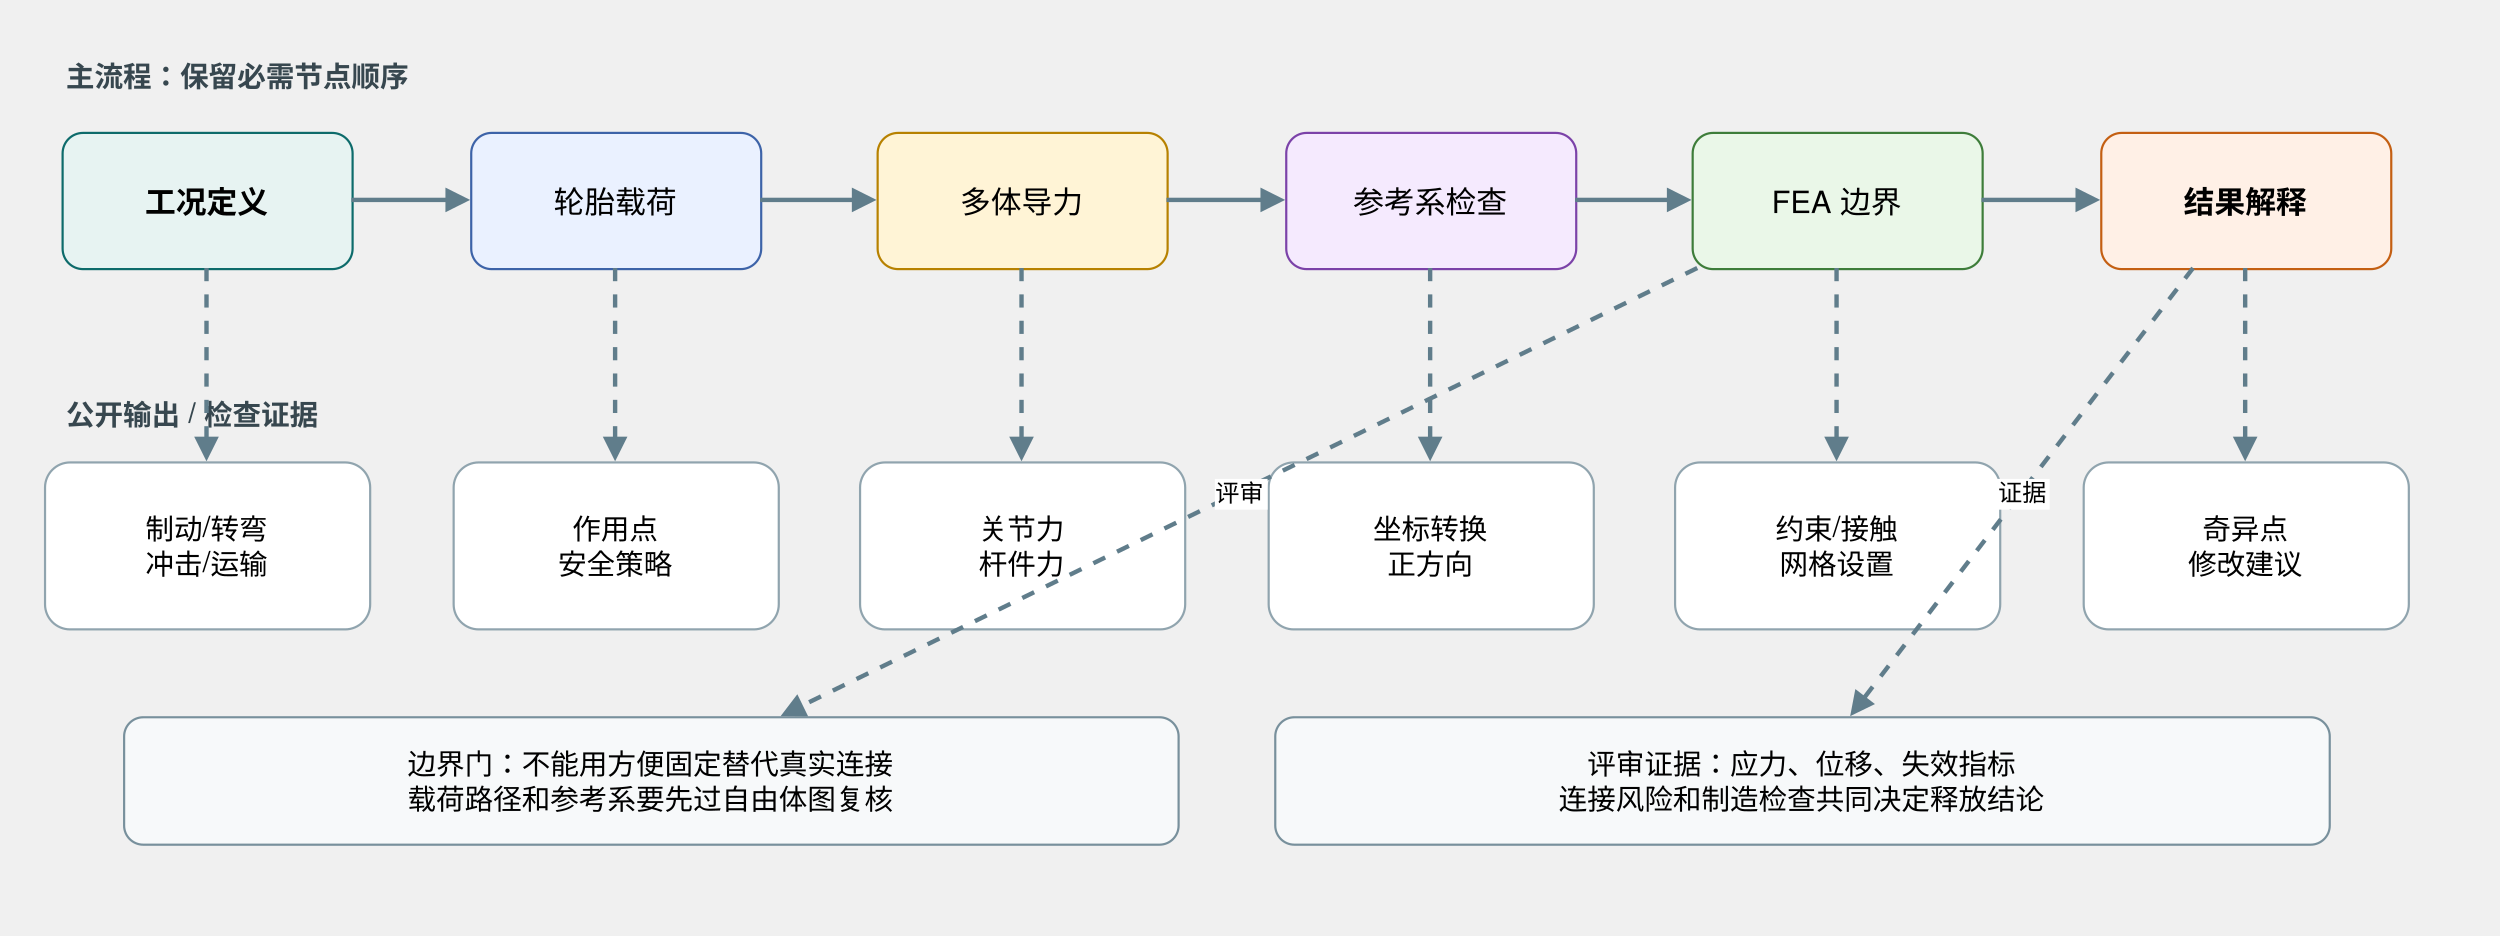
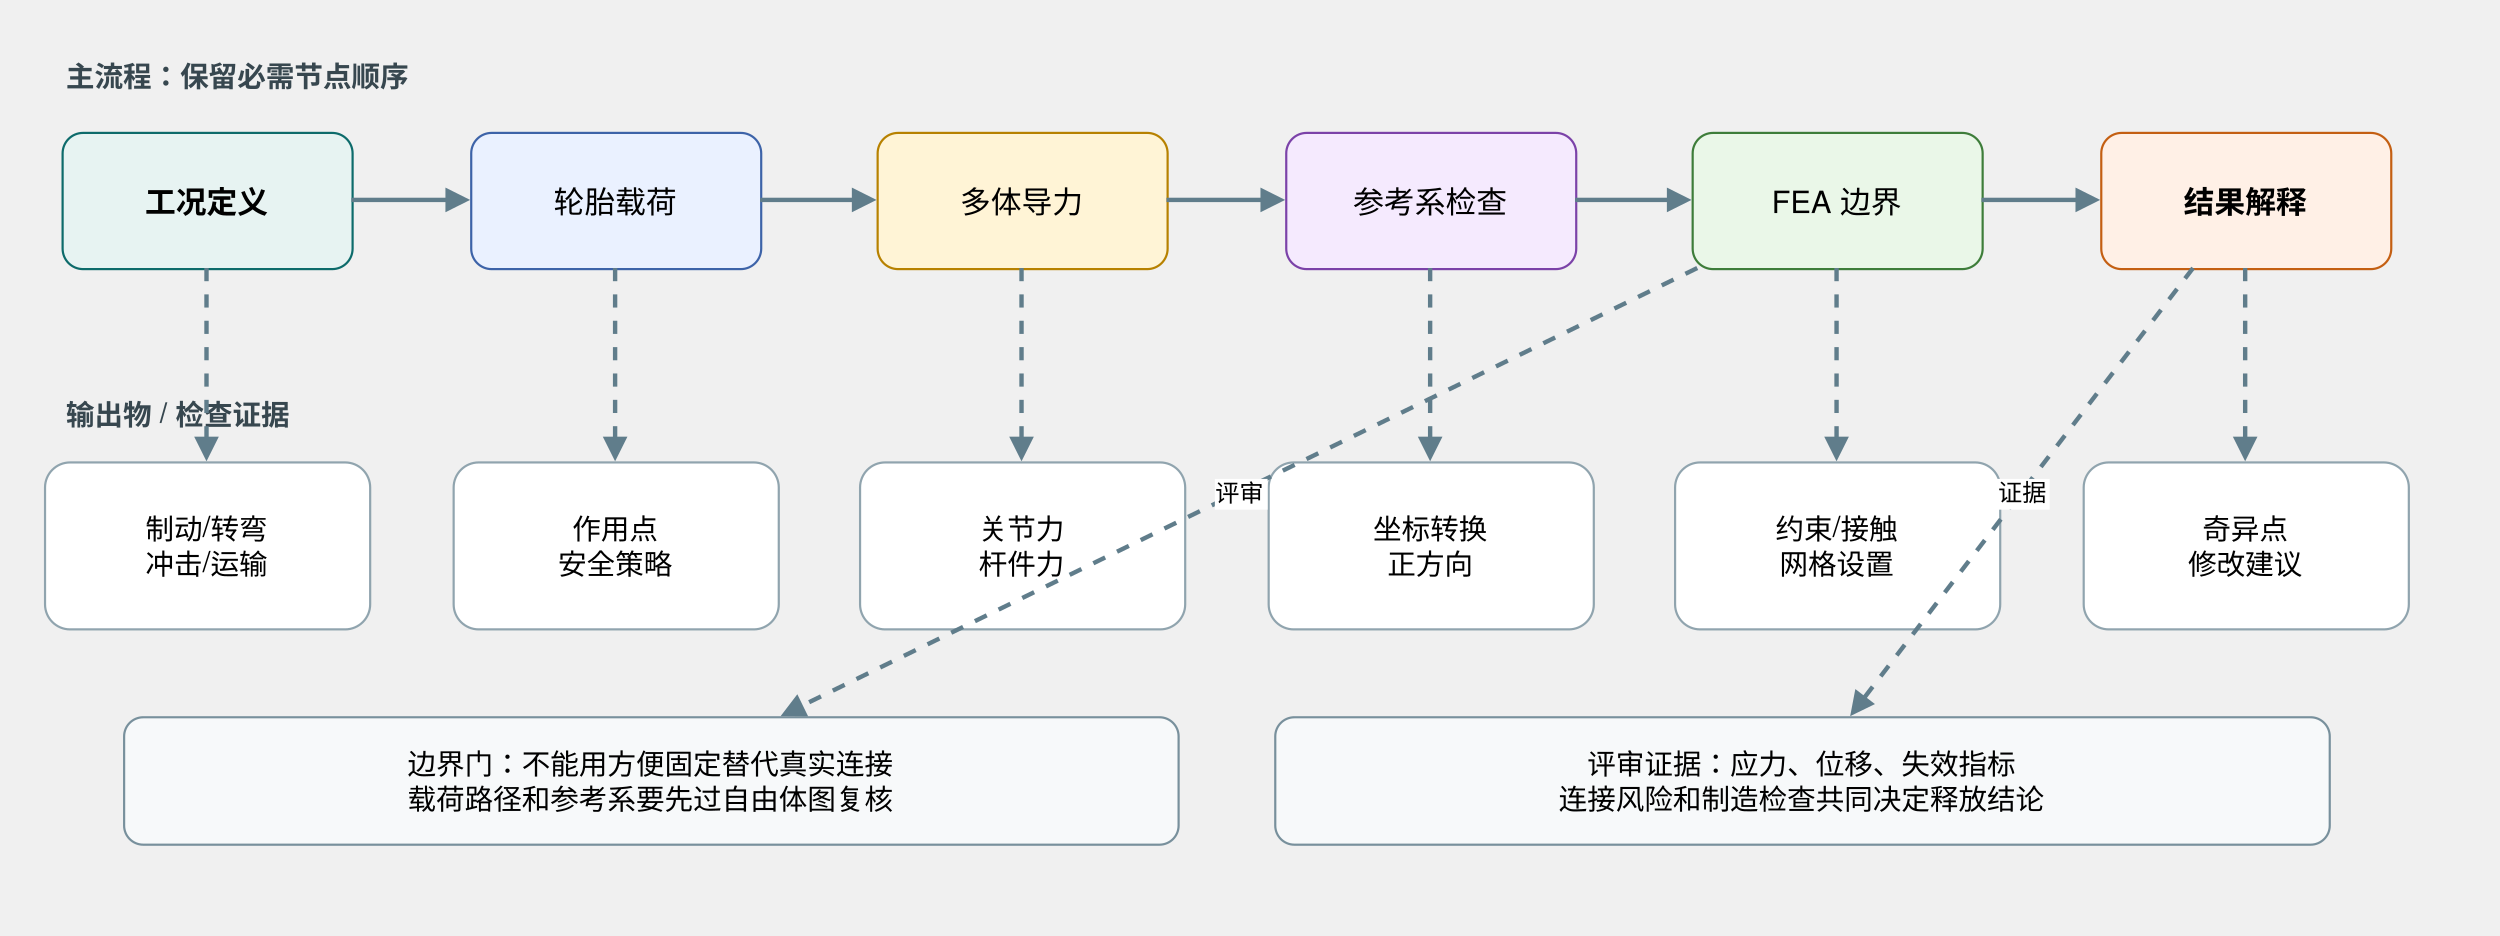
<svg xmlns="http://www.w3.org/2000/svg" style="background: transparent; background-color: transparent; color-scheme: light;" version="1.1" width="1138px" height="426px" viewBox="0 0 1138 426">
  <defs />
  <g>
    <g data-cell-id="0">
      <g data-cell-id="1">
        <g data-cell-id="lane_flow">
          <g transform="translate(0.5,0.5)">
            <rect x="28" y="20" width="360" height="28" fill="none" stroke="none" pointer-events="all" />
          </g>
          <g>
            <g fill="#37474f" font-family="Helvetica" font-weight="bold" text-anchor="start" font-size="13px" style="fill: light-dark(rgb(55, 71, 79), rgb(167, 181, 188));">
              <text x="30" y="39.5">主流程：保留必需节点顺序</text>
            </g>
          </g>
        </g>
        <g data-cell-id="lane_artifacts">
          <g transform="translate(0.5,0.5)">
            <rect x="28" y="174" width="360" height="28" fill="none" stroke="none" pointer-events="all" />
          </g>
          <g>
            <g fill="#37474f" font-family="Helvetica" font-weight="bold" text-anchor="start" font-size="13px" style="fill: light-dark(rgb(55, 71, 79), rgb(167, 181, 188));">
-               <text x="30" y="193.5">公开输出 / 检查证据</text>
+               <text x="30" y="193.5">输出物 / 检查证据</text>
            </g>
          </g>
        </g>
        <g data-cell-id="n1">
          <g transform="translate(0.5,0.5)">
            <rect x="28" y="60" width="132" height="62" rx="9.3" ry="9.3" fill="#e7f3f2" stroke="#0d6b6b" pointer-events="all" style="fill: light-dark(rgb(231, 243, 242), rgb(22, 32, 31)); stroke: light-dark(rgb(13, 107, 107), rgb(98, 179, 179));" />
          </g>
          <g>
            <g fill="#000000" font-family="Helvetica" font-weight="bold" text-anchor="middle" font-size="14px" style="fill: light-dark(rgb(0, 0, 0), rgb(255, 255, 255));">
              <text x="94" y="97">工况定义</text>
            </g>
          </g>
        </g>
        <g data-cell-id="a1">
          <g transform="translate(0.5,0.5)">
            <rect x="20" y="210" width="148" height="76" rx="11.4" ry="11.4" fill="#ffffff" stroke="#90a4ae" pointer-events="all" style="fill: light-dark(rgb(255, 255, 255), rgb(18, 18, 18)); stroke: light-dark(rgb(144, 164, 174), rgb(85, 102, 110));" />
          </g>
          <g>
            <g fill="#000000" font-family="Helvetica" text-anchor="middle" font-size="13px" style="fill: light-dark(rgb(0, 0, 0), rgb(255, 255, 255));">
              <text x="94" y="245.5">制动/转弯</text>
              <text x="94" y="261.5">冲击/运输</text>
            </g>
          </g>
        </g>
        <g data-cell-id="d1">
          <g>
            <path d="M 94 122 L 94 199.76" fill="none" stroke="#607d8b" stroke-width="2" stroke-miterlimit="10" stroke-dasharray="6 6" pointer-events="stroke" style="stroke: light-dark(rgb(96, 125, 139), rgb(114, 139, 151));" />
            <path d="M 94 207.76 L 90 199.76 L 98 199.76 Z" fill="#607d8b" stroke="#607d8b" stroke-width="2" stroke-miterlimit="10" pointer-events="all" style="fill: light-dark(rgb(96, 125, 139), rgb(114, 139, 151)); stroke: light-dark(rgb(96, 125, 139), rgb(114, 139, 151));" />
          </g>
        </g>
        <g data-cell-id="n2">
          <g transform="translate(0.5,0.5)">
            <rect x="214" y="60" width="132" height="62" rx="9.3" ry="9.3" fill="#eaf1ff" stroke="#3d63a8" pointer-events="all" style="fill: light-dark(rgb(234, 241, 255), rgb(25, 31, 43)); stroke: light-dark(rgb(61, 99, 168), rgb(125, 158, 217));" />
          </g>
          <g>
            <g fill="#000000" font-family="Helvetica" text-anchor="middle" font-size="14px" style="fill: light-dark(rgb(0, 0, 0), rgb(255, 255, 255));">
              <text x="280" y="97">轮胎载荷</text>
            </g>
          </g>
        </g>
        <g data-cell-id="a2">
          <g transform="translate(0.5,0.5)">
            <rect x="206" y="210" width="148" height="76" rx="11.4" ry="11.4" fill="#ffffff" stroke="#90a4ae" pointer-events="all" style="fill: light-dark(rgb(255, 255, 255), rgb(18, 18, 18)); stroke: light-dark(rgb(144, 164, 174), rgb(85, 102, 110));" />
          </g>
          <g>
            <g fill="#000000" font-family="Helvetica" text-anchor="middle" font-size="13px" style="fill: light-dark(rgb(0, 0, 0), rgb(255, 255, 255));">
              <text x="280" y="245.5">作用点</text>
              <text x="280" y="261.5">安全策略</text>
            </g>
          </g>
        </g>
        <g data-cell-id="d2">
          <g>
            <path d="M 280 122 L 280 199.76" fill="none" stroke="#607d8b" stroke-width="2" stroke-miterlimit="10" stroke-dasharray="6 6" pointer-events="stroke" style="stroke: light-dark(rgb(96, 125, 139), rgb(114, 139, 151));" />
            <path d="M 280 207.76 L 276 199.76 L 284 199.76 Z" fill="#607d8b" stroke="#607d8b" stroke-width="2" stroke-miterlimit="10" pointer-events="all" style="fill: light-dark(rgb(96, 125, 139), rgb(114, 139, 151)); stroke: light-dark(rgb(96, 125, 139), rgb(114, 139, 151));" />
          </g>
        </g>
        <g data-cell-id="n3">
          <g transform="translate(0.5,0.5)">
            <rect x="399" y="60" width="132" height="62" rx="9.3" ry="9.3" fill="#fff4d6" stroke="#b78100" pointer-events="all" style="fill: light-dark(rgb(255, 244, 214), rgb(36, 27, 1)); stroke: light-dark(rgb(183, 129, 0), rgb(168, 122, 11));" />
          </g>
          <g>
            <g fill="#000000" font-family="Helvetica" text-anchor="middle" font-size="14px" style="fill: light-dark(rgb(0, 0, 0), rgb(255, 255, 255));">
              <text x="465" y="97">多体导力</text>
            </g>
          </g>
        </g>
        <g data-cell-id="a3">
          <g transform="translate(0.5,0.5)">
            <rect x="391" y="210" width="148" height="76" rx="11.4" ry="11.4" fill="#ffffff" stroke="#90a4ae" pointer-events="all" style="fill: light-dark(rgb(255, 255, 255), rgb(18, 18, 18)); stroke: light-dark(rgb(144, 164, 174), rgb(85, 102, 110));" />
          </g>
          <g>
            <g fill="#000000" font-family="Helvetica" text-anchor="middle" font-size="13px" style="fill: light-dark(rgb(0, 0, 0), rgb(255, 255, 255));">
              <text x="465" y="245.5">关节力</text>
              <text x="465" y="261.5">杆件力</text>
            </g>
          </g>
        </g>
        <g data-cell-id="d3">
          <g>
            <path d="M 465 122 L 465 199.76" fill="none" stroke="#607d8b" stroke-width="2" stroke-miterlimit="10" stroke-dasharray="6 6" pointer-events="stroke" style="stroke: light-dark(rgb(96, 125, 139), rgb(114, 139, 151));" />
            <path d="M 465 207.76 L 461 199.76 L 469 199.76 Z" fill="#607d8b" stroke="#607d8b" stroke-width="2" stroke-miterlimit="10" pointer-events="all" style="fill: light-dark(rgb(96, 125, 139), rgb(114, 139, 151)); stroke: light-dark(rgb(96, 125, 139), rgb(114, 139, 151));" />
          </g>
        </g>
        <g data-cell-id="n4">
          <g transform="translate(0.5,0.5)">
            <rect x="585" y="60" width="132" height="62" rx="9.3" ry="9.3" fill="#f5eafe" stroke="#7b42a8" pointer-events="all" style="fill: light-dark(rgb(245, 234, 254), rgb(39, 29, 46)); stroke: light-dark(rgb(123, 66, 168), rgb(196, 147, 234));" />
          </g>
          <g>
            <g fill="#000000" font-family="Helvetica" text-anchor="middle" font-size="14px" style="fill: light-dark(rgb(0, 0, 0), rgb(255, 255, 255));">
              <text x="651" y="97">参考系检查</text>
            </g>
          </g>
        </g>
        <g data-cell-id="a4">
          <g transform="translate(0.5,0.5)">
            <rect x="577" y="210" width="148" height="76" rx="11.4" ry="11.4" fill="#ffffff" stroke="#90a4ae" pointer-events="all" style="fill: light-dark(rgb(255, 255, 255), rgb(18, 18, 18)); stroke: light-dark(rgb(144, 164, 174), rgb(85, 102, 110));" />
          </g>
          <g>
            <g fill="#000000" font-family="Helvetica" text-anchor="middle" font-size="13px" style="fill: light-dark(rgb(0, 0, 0), rgb(255, 255, 255));">
              <text x="651" y="245.5">坐标转换</text>
              <text x="651" y="261.5">正方向</text>
            </g>
          </g>
        </g>
        <g data-cell-id="d4">
          <g>
            <path d="M 651 122 L 651 199.76" fill="none" stroke="#607d8b" stroke-width="2" stroke-miterlimit="10" stroke-dasharray="6 6" pointer-events="stroke" style="stroke: light-dark(rgb(96, 125, 139), rgb(114, 139, 151));" />
            <path d="M 651 207.76 L 647 199.76 L 655 199.76 Z" fill="#607d8b" stroke="#607d8b" stroke-width="2" stroke-miterlimit="10" pointer-events="all" style="fill: light-dark(rgb(96, 125, 139), rgb(114, 139, 151)); stroke: light-dark(rgb(96, 125, 139), rgb(114, 139, 151));" />
          </g>
        </g>
        <g data-cell-id="n5">
          <g transform="translate(0.5,0.5)">
            <rect x="770" y="60" width="132" height="62" rx="9.3" ry="9.3" fill="#eaf7e8" stroke="#3e7d3a" pointer-events="all" style="fill: light-dark(rgb(234, 247, 232), rgb(21, 32, 19)); stroke: light-dark(rgb(62, 125, 58), rgb(107, 161, 104));" />
          </g>
          <g>
            <g fill="#000000" font-family="Helvetica" text-anchor="middle" font-size="14px" style="fill: light-dark(rgb(0, 0, 0), rgb(255, 255, 255));">
              <text x="836" y="97">FEA 边界</text>
            </g>
          </g>
        </g>
        <g data-cell-id="a5">
          <g transform="translate(0.5,0.5)">
            <rect x="762" y="210" width="148" height="76" rx="11.4" ry="11.4" fill="#ffffff" stroke="#90a4ae" pointer-events="all" style="fill: light-dark(rgb(255, 255, 255), rgb(18, 18, 18)); stroke: light-dark(rgb(144, 164, 174), rgb(85, 102, 110));" />
          </g>
          <g>
            <g fill="#000000" font-family="Helvetica" text-anchor="middle" font-size="13px" style="fill: light-dark(rgb(0, 0, 0), rgb(255, 255, 255));">
              <text x="836" y="245.5">约束/接触</text>
              <text x="836" y="261.5">网格设置</text>
            </g>
          </g>
        </g>
        <g data-cell-id="d5">
          <g>
            <path d="M 836 122 L 836 199.76" fill="none" stroke="#607d8b" stroke-width="2" stroke-miterlimit="10" stroke-dasharray="6 6" pointer-events="stroke" style="stroke: light-dark(rgb(96, 125, 139), rgb(114, 139, 151));" />
            <path d="M 836 207.76 L 832 199.76 L 840 199.76 Z" fill="#607d8b" stroke="#607d8b" stroke-width="2" stroke-miterlimit="10" pointer-events="all" style="fill: light-dark(rgb(96, 125, 139), rgb(114, 139, 151)); stroke: light-dark(rgb(96, 125, 139), rgb(114, 139, 151));" />
          </g>
        </g>
        <g data-cell-id="n6">
          <g transform="translate(0.5,0.5)">
            <rect x="956" y="60" width="132" height="62" rx="9.3" ry="9.3" fill="#fff0e6" stroke="#c45f12" pointer-events="all" style="fill: light-dark(rgb(255, 240, 230), rgb(40, 27, 19)); stroke: light-dark(rgb(196, 95, 18), rgb(214, 128, 61));" />
          </g>
          <g>
            <g fill="#000000" font-family="Helvetica" font-weight="bold" text-anchor="middle" font-size="14px" style="fill: light-dark(rgb(0, 0, 0), rgb(255, 255, 255));">
              <text x="1022" y="97">结果解释</text>
            </g>
          </g>
        </g>
        <g data-cell-id="a6">
          <g transform="translate(0.5,0.5)">
            <rect x="948" y="210" width="148" height="76" rx="11.4" ry="11.4" fill="#ffffff" stroke="#90a4ae" pointer-events="all" style="fill: light-dark(rgb(255, 255, 255), rgb(18, 18, 18)); stroke: light-dark(rgb(144, 164, 174), rgb(85, 102, 110));" />
          </g>
          <g>
            <g fill="#000000" font-family="Helvetica" text-anchor="middle" font-size="13px" style="fill: light-dark(rgb(0, 0, 0), rgb(255, 255, 255));">
              <text x="1022" y="245.5">奇异点</text>
              <text x="1022" y="261.5">修改建议</text>
            </g>
          </g>
        </g>
        <g data-cell-id="d6">
          <g>
            <path d="M 1022 122 L 1022 199.76" fill="none" stroke="#607d8b" stroke-width="2" stroke-miterlimit="10" stroke-dasharray="6 6" pointer-events="stroke" style="stroke: light-dark(rgb(96, 125, 139), rgb(114, 139, 151));" />
            <path d="M 1022 207.76 L 1018 199.76 L 1026 199.76 Z" fill="#607d8b" stroke="#607d8b" stroke-width="2" stroke-miterlimit="10" pointer-events="all" style="fill: light-dark(rgb(96, 125, 139), rgb(114, 139, 151)); stroke: light-dark(rgb(96, 125, 139), rgb(114, 139, 151));" />
          </g>
        </g>
        <g data-cell-id="e1">
          <g>
            <path d="M 160 91 L 203.76 91" fill="none" stroke="#607d8b" stroke-width="2" stroke-miterlimit="10" pointer-events="stroke" style="stroke: light-dark(rgb(96, 125, 139), rgb(114, 139, 151));" />
            <path d="M 211.76 91 L 203.76 95 L 203.76 87 Z" fill="#607d8b" stroke="#607d8b" stroke-width="2" stroke-miterlimit="10" pointer-events="all" style="fill: light-dark(rgb(96, 125, 139), rgb(114, 139, 151)); stroke: light-dark(rgb(96, 125, 139), rgb(114, 139, 151));" />
          </g>
        </g>
        <g data-cell-id="e2">
          <g>
            <path d="M 346 91 L 388.76 91" fill="none" stroke="#607d8b" stroke-width="2" stroke-miterlimit="10" pointer-events="stroke" style="stroke: light-dark(rgb(96, 125, 139), rgb(114, 139, 151));" />
            <path d="M 396.76 91 L 388.76 95 L 388.76 87 Z" fill="#607d8b" stroke="#607d8b" stroke-width="2" stroke-miterlimit="10" pointer-events="all" style="fill: light-dark(rgb(96, 125, 139), rgb(114, 139, 151)); stroke: light-dark(rgb(96, 125, 139), rgb(114, 139, 151));" />
          </g>
        </g>
        <g data-cell-id="e3">
          <g>
            <path d="M 531 91 L 574.76 91" fill="none" stroke="#607d8b" stroke-width="2" stroke-miterlimit="10" pointer-events="stroke" style="stroke: light-dark(rgb(96, 125, 139), rgb(114, 139, 151));" />
            <path d="M 582.76 91 L 574.76 95 L 574.76 87 Z" fill="#607d8b" stroke="#607d8b" stroke-width="2" stroke-miterlimit="10" pointer-events="all" style="fill: light-dark(rgb(96, 125, 139), rgb(114, 139, 151)); stroke: light-dark(rgb(96, 125, 139), rgb(114, 139, 151));" />
          </g>
        </g>
        <g data-cell-id="e4">
          <g>
            <path d="M 717 91 L 759.76 91" fill="none" stroke="#607d8b" stroke-width="2" stroke-miterlimit="10" pointer-events="stroke" style="stroke: light-dark(rgb(96, 125, 139), rgb(114, 139, 151));" />
            <path d="M 767.76 91 L 759.76 95 L 759.76 87 Z" fill="#607d8b" stroke="#607d8b" stroke-width="2" stroke-miterlimit="10" pointer-events="all" style="fill: light-dark(rgb(96, 125, 139), rgb(114, 139, 151)); stroke: light-dark(rgb(96, 125, 139), rgb(114, 139, 151));" />
          </g>
        </g>
        <g data-cell-id="e5">
          <g>
            <path d="M 902 91 L 945.76 91" fill="none" stroke="#607d8b" stroke-width="2" stroke-miterlimit="10" pointer-events="stroke" style="stroke: light-dark(rgb(96, 125, 139), rgb(114, 139, 151));" />
            <path d="M 953.76 91 L 945.76 95 L 945.76 87 Z" fill="#607d8b" stroke="#607d8b" stroke-width="2" stroke-miterlimit="10" pointer-events="all" style="fill: light-dark(rgb(96, 125, 139), rgb(114, 139, 151)); stroke: light-dark(rgb(96, 125, 139), rgb(114, 139, 151));" />
          </g>
        </g>
        <g data-cell-id="check1">
          <g transform="translate(0.5,0.5)">
            <rect x="56" y="326" width="480" height="58" rx="8.7" ry="8.7" fill="#f7f9fa" stroke="#78909c" pointer-events="all" style="fill: light-dark(rgb(247, 249, 250), rgb(22, 24, 25)); stroke: light-dark(rgb(120, 144, 156), rgb(99, 120, 130));" />
          </g>
          <g>
            <g fill="#000000" font-family="Helvetica" text-anchor="middle" font-size="13px" style="fill: light-dark(rgb(0, 0, 0), rgb(255, 255, 255));">
              <text x="296" y="352.5">边界门：不能用方便固定替代真实连接</text>
              <text x="296" y="368.5">载荷路径和参考系要先过自由体图复核</text>
            </g>
          </g>
        </g>
        <g data-cell-id="check2">
          <g transform="translate(0.5,0.5)">
            <rect x="580" y="326" width="480" height="58" rx="8.7" ry="8.7" fill="#f7f9fa" stroke="#78909c" pointer-events="all" style="fill: light-dark(rgb(247, 249, 250), rgb(22, 24, 25)); stroke: light-dark(rgb(120, 144, 156), rgb(99, 120, 130));" />
          </g>
          <g>
            <g fill="#000000" font-family="Helvetica" text-anchor="middle" font-size="13px" style="fill: light-dark(rgb(0, 0, 0), rgb(255, 255, 255));">
              <text x="820" y="352.5">评审证据：应力、位移、失效指标</text>
              <text x="820" y="368.5">连接风险和制造检查共同决定释放结论</text>
            </g>
          </g>
        </g>
        <g data-cell-id="gate_edge_1">
          <g>
            <path d="M 772.59 122 L 364.51 321.5" fill="none" stroke="#607d8b" stroke-width="2" stroke-miterlimit="10" stroke-dasharray="6 6" pointer-events="stroke" style="stroke: light-dark(rgb(96, 125, 139), rgb(114, 139, 151));" />
            <path d="M 357.33 325.02 L 362.76 317.91 L 366.27 325.1 Z" fill="#607d8b" stroke="#607d8b" stroke-width="2" stroke-miterlimit="10" pointer-events="all" style="fill: light-dark(rgb(96, 125, 139), rgb(114, 139, 151)); stroke: light-dark(rgb(96, 125, 139), rgb(114, 139, 151));" />
          </g>
          <g>
            <g fill="#000000" font-family="Helvetica" text-anchor="middle" font-size="11px" style="fill: light-dark(rgb(0, 0, 0), rgb(255, 255, 255));">
              <rect fill="#ffffff" stroke="none" x="553" y="218" width="24" height="14" stroke-width="0" style="fill: light-dark(#ffffff, var(--ge-dark-color, #121212));" />
              <text x="564.17" y="228.4">评审</text>
            </g>
          </g>
        </g>
        <g data-cell-id="gate_edge_2">
          <g>
            <path d="M 998.28 122 L 848.41 317.87" fill="none" stroke="#607d8b" stroke-width="2" stroke-miterlimit="10" stroke-dasharray="6 6" pointer-events="stroke" style="stroke: light-dark(rgb(96, 125, 139), rgb(114, 139, 151));" />
            <path d="M 843.55 324.22 L 845.23 315.44 L 851.59 320.3 Z" fill="#607d8b" stroke="#607d8b" stroke-width="2" stroke-miterlimit="10" pointer-events="all" style="fill: light-dark(rgb(96, 125, 139), rgb(114, 139, 151)); stroke: light-dark(rgb(96, 125, 139), rgb(114, 139, 151));" />
          </g>
          <g>
            <g fill="#000000" font-family="Helvetica" text-anchor="middle" font-size="11px" style="fill: light-dark(rgb(0, 0, 0), rgb(255, 255, 255));">
              <rect fill="#ffffff" stroke="none" x="909" y="218" width="24" height="14" stroke-width="0" style="fill: light-dark(#ffffff, var(--ge-dark-color, #121212));" />
              <text x="920.5" y="228.16">证据</text>
            </g>
          </g>
        </g>
      </g>
    </g>
  </g>
</svg>
